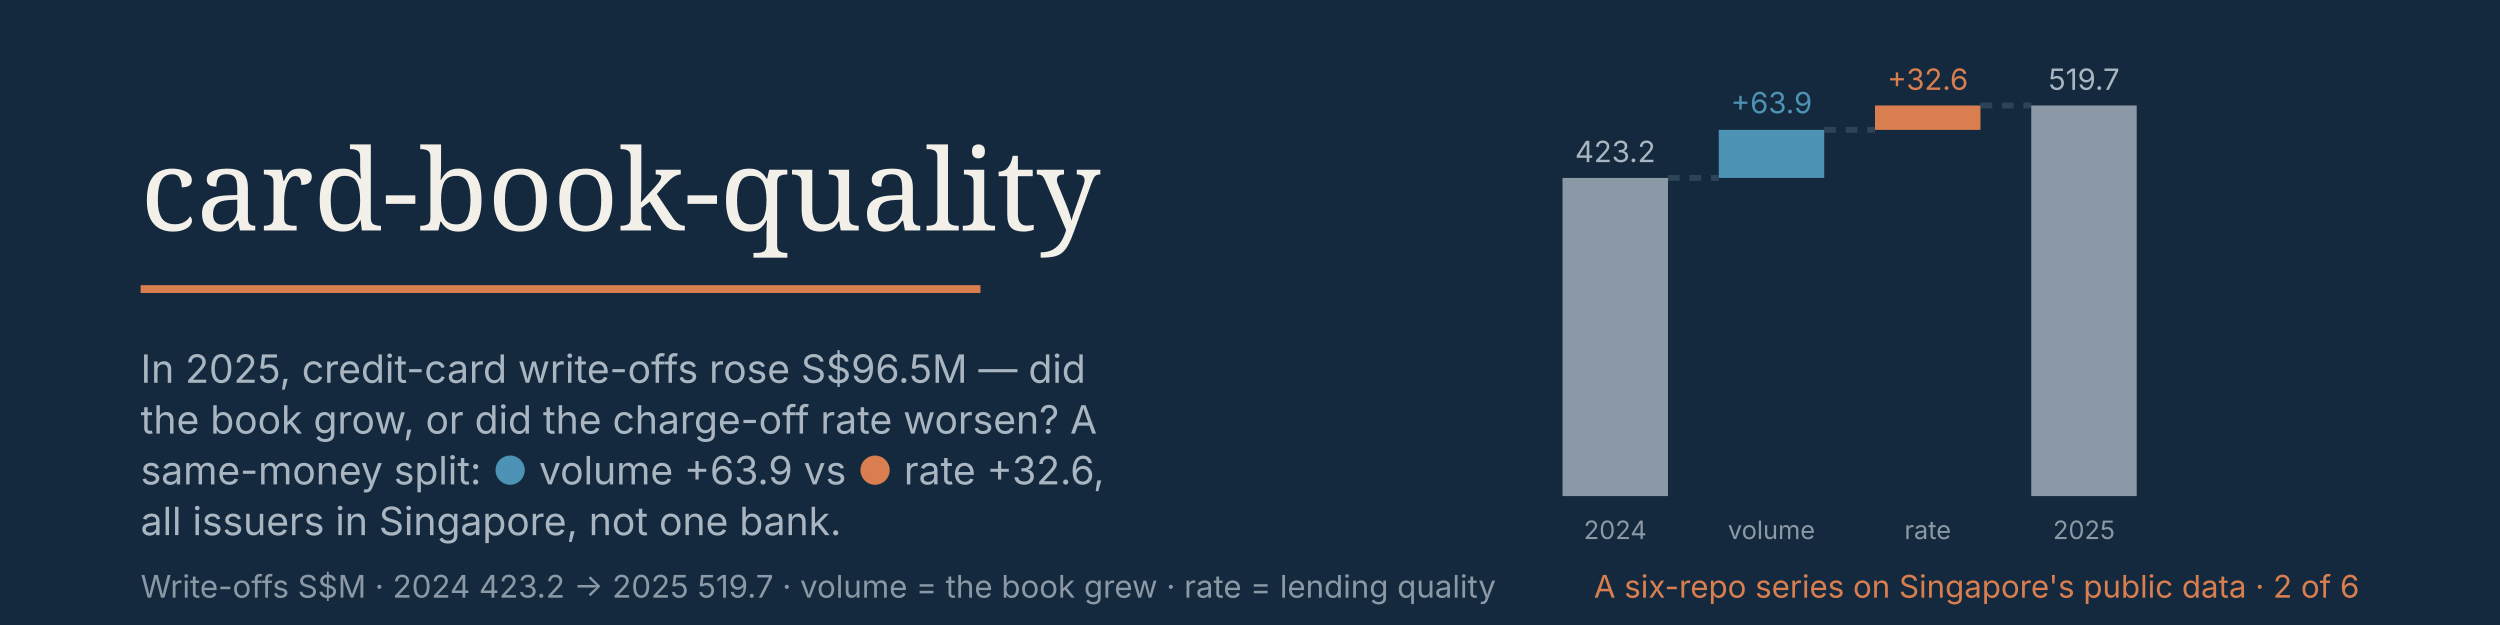
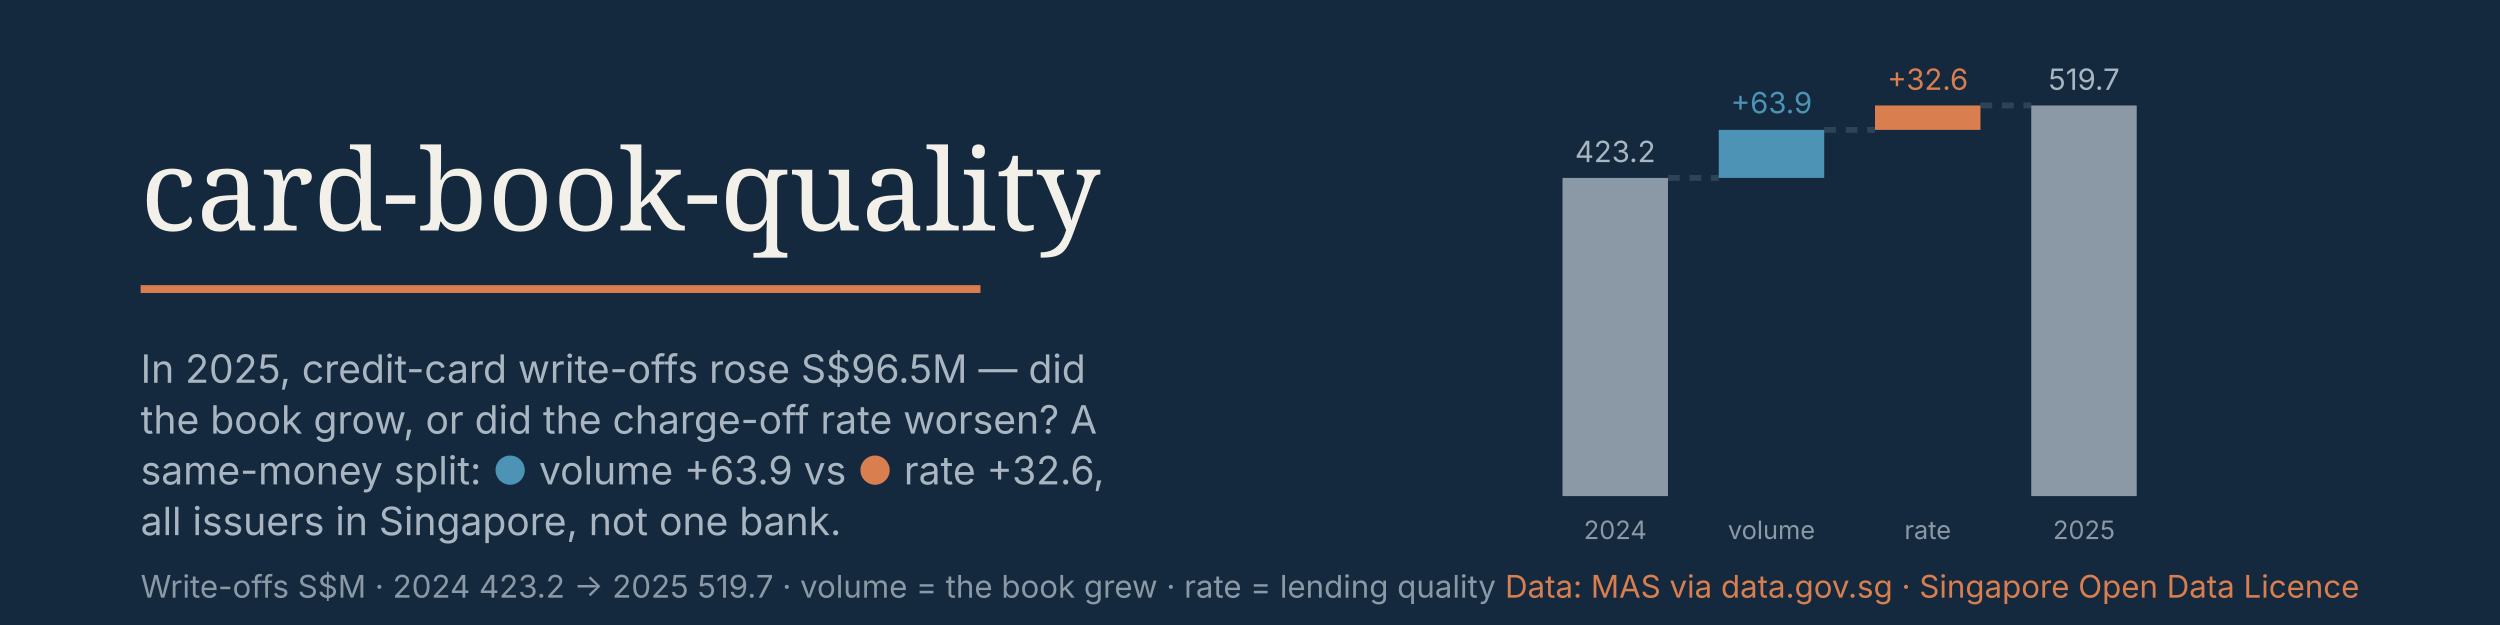
- <svg xmlns="http://www.w3.org/2000/svg" width="1280" height="320" viewBox="0 0 1280 320" role="img" aria-label="card-book-quality — did card write-offs rise because the book grew or because the charge-off rate worsened: a six-repo series on Singapore's public data">
+ <svg xmlns="http://www.w3.org/2000/svg" width="1280" height="320" viewBox="0 0 1280 320" role="img" aria-label="card-book-quality — did card write-offs rise because the book grew or because the charge-off rate worsened">
  <rect width="1280" height="320" fill="#14293D" />
  <text x="72" y="118" font-family="Georgia, 'Source Serif 4', serif" font-size="58" fill="#F3F0EA">card-book-quality</text>
  <rect x="72" y="146" width="430" height="4" fill="#D97E4F" />
  <text x="72" y="196" font-family="Inter, 'Helvetica Neue', Arial, sans-serif" font-size="20" fill="#A9B6C1">In 2025, credit-card write-offs rose S$96.5M — did</text>
  <text x="72" y="222" font-family="Inter, 'Helvetica Neue', Arial, sans-serif" font-size="20" fill="#A9B6C1">the book grow, or did the charge-off rate worsen? A</text>
  <text x="72" y="248" font-family="Inter, 'Helvetica Neue', Arial, sans-serif" font-size="20" fill="#A9B6C1">same-money split: <tspan fill="#4C93B5">●</tspan> volume +63.9 vs <tspan fill="#D97E4F">●</tspan> rate +32.6,</text>
  <text x="72" y="274" font-family="Inter, 'Helvetica Neue', Arial, sans-serif" font-size="20" fill="#A9B6C1">all issuers in Singapore, not one bank.</text>
  <text x="72" y="306" font-family="Inter, 'Helvetica Neue', Arial, sans-serif" font-size="16" fill="#8B98A5">Write-offs S$M · 2024 423.2 → 2025 519.7 · volume = the book grew · rate = lending quality</text>
  <line x1="854" y1="91.1" x2="880" y2="91.1" stroke="#2C4358" stroke-width="3" stroke-dasharray="6 5" />
  <line x1="934" y1="66.5" x2="960" y2="66.5" stroke="#2C4358" stroke-width="3" stroke-dasharray="6 5" />
  <line x1="1014" y1="54" x2="1040" y2="54" stroke="#2C4358" stroke-width="3" stroke-dasharray="6 5" />
  <rect x="800" y="91.1" width="54" height="162.9" fill="#8B98A5" />
  <rect x="880" y="66.5" width="54" height="24.6" fill="#4C93B5" />
  <rect x="960" y="54" width="54" height="12.5" fill="#D97E4F" />
  <rect x="1040" y="54" width="54" height="200" fill="#8B98A5" />
  <text x="827" y="83" text-anchor="middle" font-family="Inter, Helvetica, Arial, sans-serif" font-size="15" fill="#A9B6C1">423.2</text>
  <text x="907" y="58" text-anchor="middle" font-family="Inter, Helvetica, Arial, sans-serif" font-size="15" fill="#4C93B5">+63.9</text>
  <text x="987" y="46" text-anchor="middle" font-family="Inter, Helvetica, Arial, sans-serif" font-size="15" fill="#D97E4F">+32.6</text>
  <text x="1067" y="46" text-anchor="middle" font-family="Inter, Helvetica, Arial, sans-serif" font-size="15" fill="#A9B6C1">519.7</text>
  <text x="827" y="276" text-anchor="middle" font-family="Inter, Helvetica, Arial, sans-serif" font-size="13" fill="#8B98A5">2024</text>
  <text x="907" y="276" text-anchor="middle" font-family="Inter, Helvetica, Arial, sans-serif" font-size="13" fill="#8B98A5">volume</text>
  <text x="987" y="276" text-anchor="middle" font-family="Inter, Helvetica, Arial, sans-serif" font-size="13" fill="#8B98A5">rate</text>
  <text x="1067" y="276" text-anchor="middle" font-family="Inter, Helvetica, Arial, sans-serif" font-size="13" fill="#8B98A5">2025</text>
-   <text x="1208" y="306" text-anchor="end" font-family="Inter, 'Helvetica Neue', Arial, sans-serif" font-size="16" fill="#D97E4F">A six-repo series on Singapore's public data · 2 of 6</text>
+   <text x="1208" y="306" text-anchor="end" font-family="Inter, 'Helvetica Neue', Arial, sans-serif" font-size="16" fill="#D97E4F">Data: MAS via data.gov.sg · Singapore Open Data Licence</text>
</svg>
